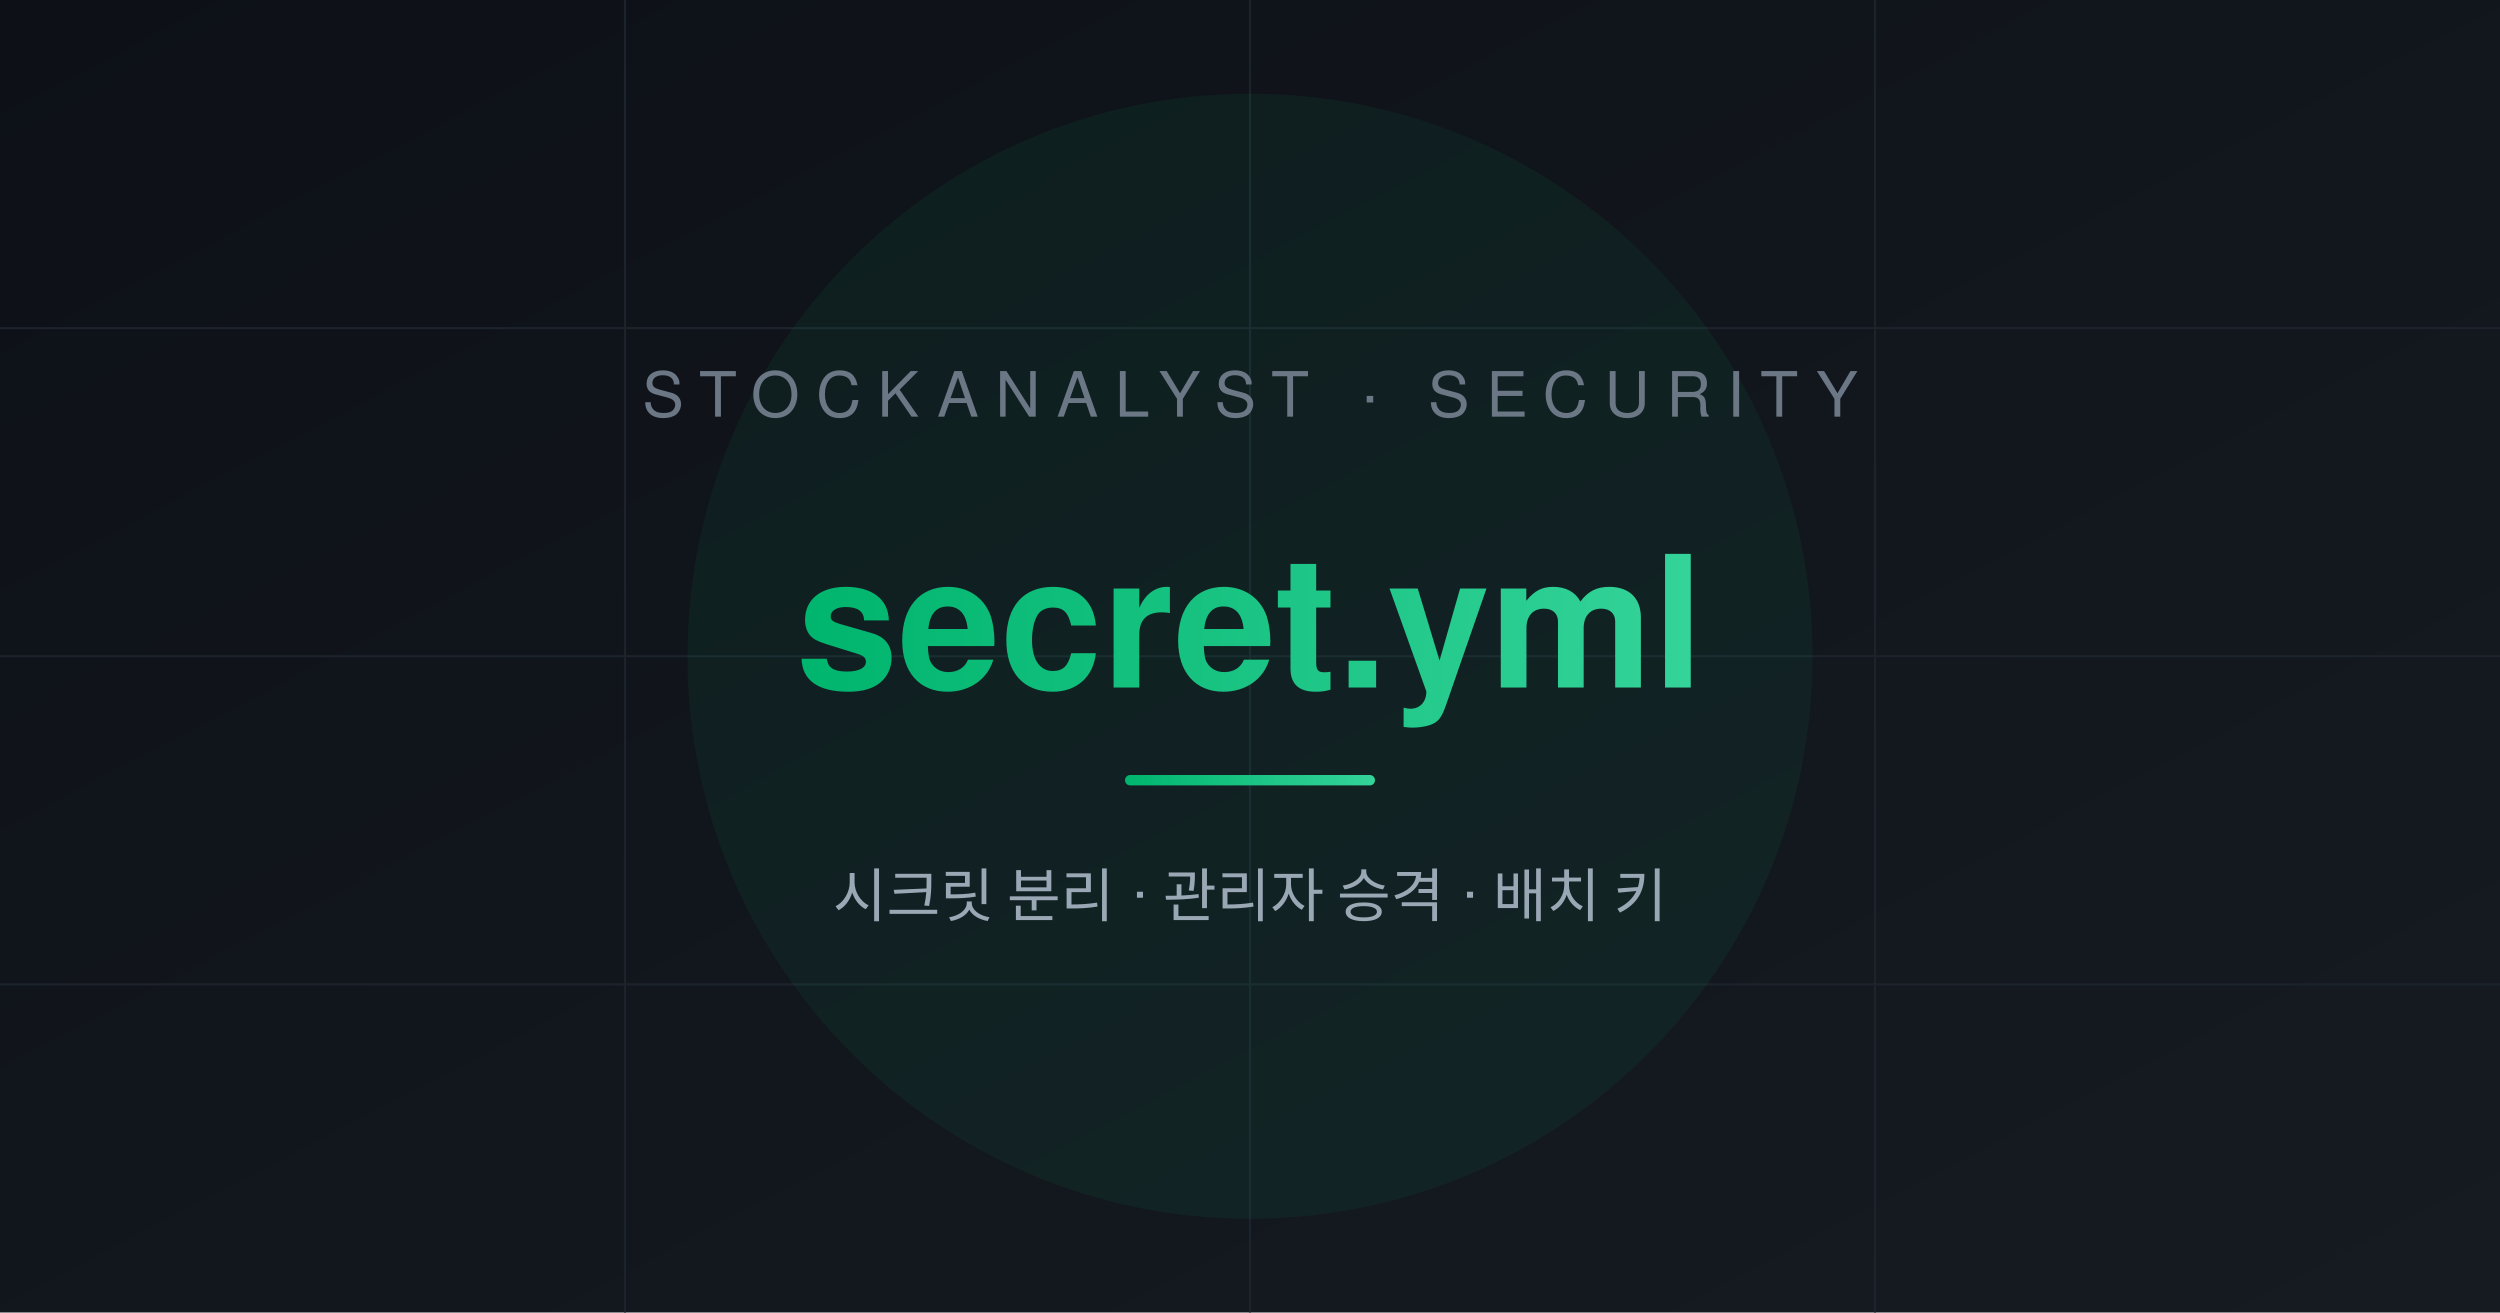
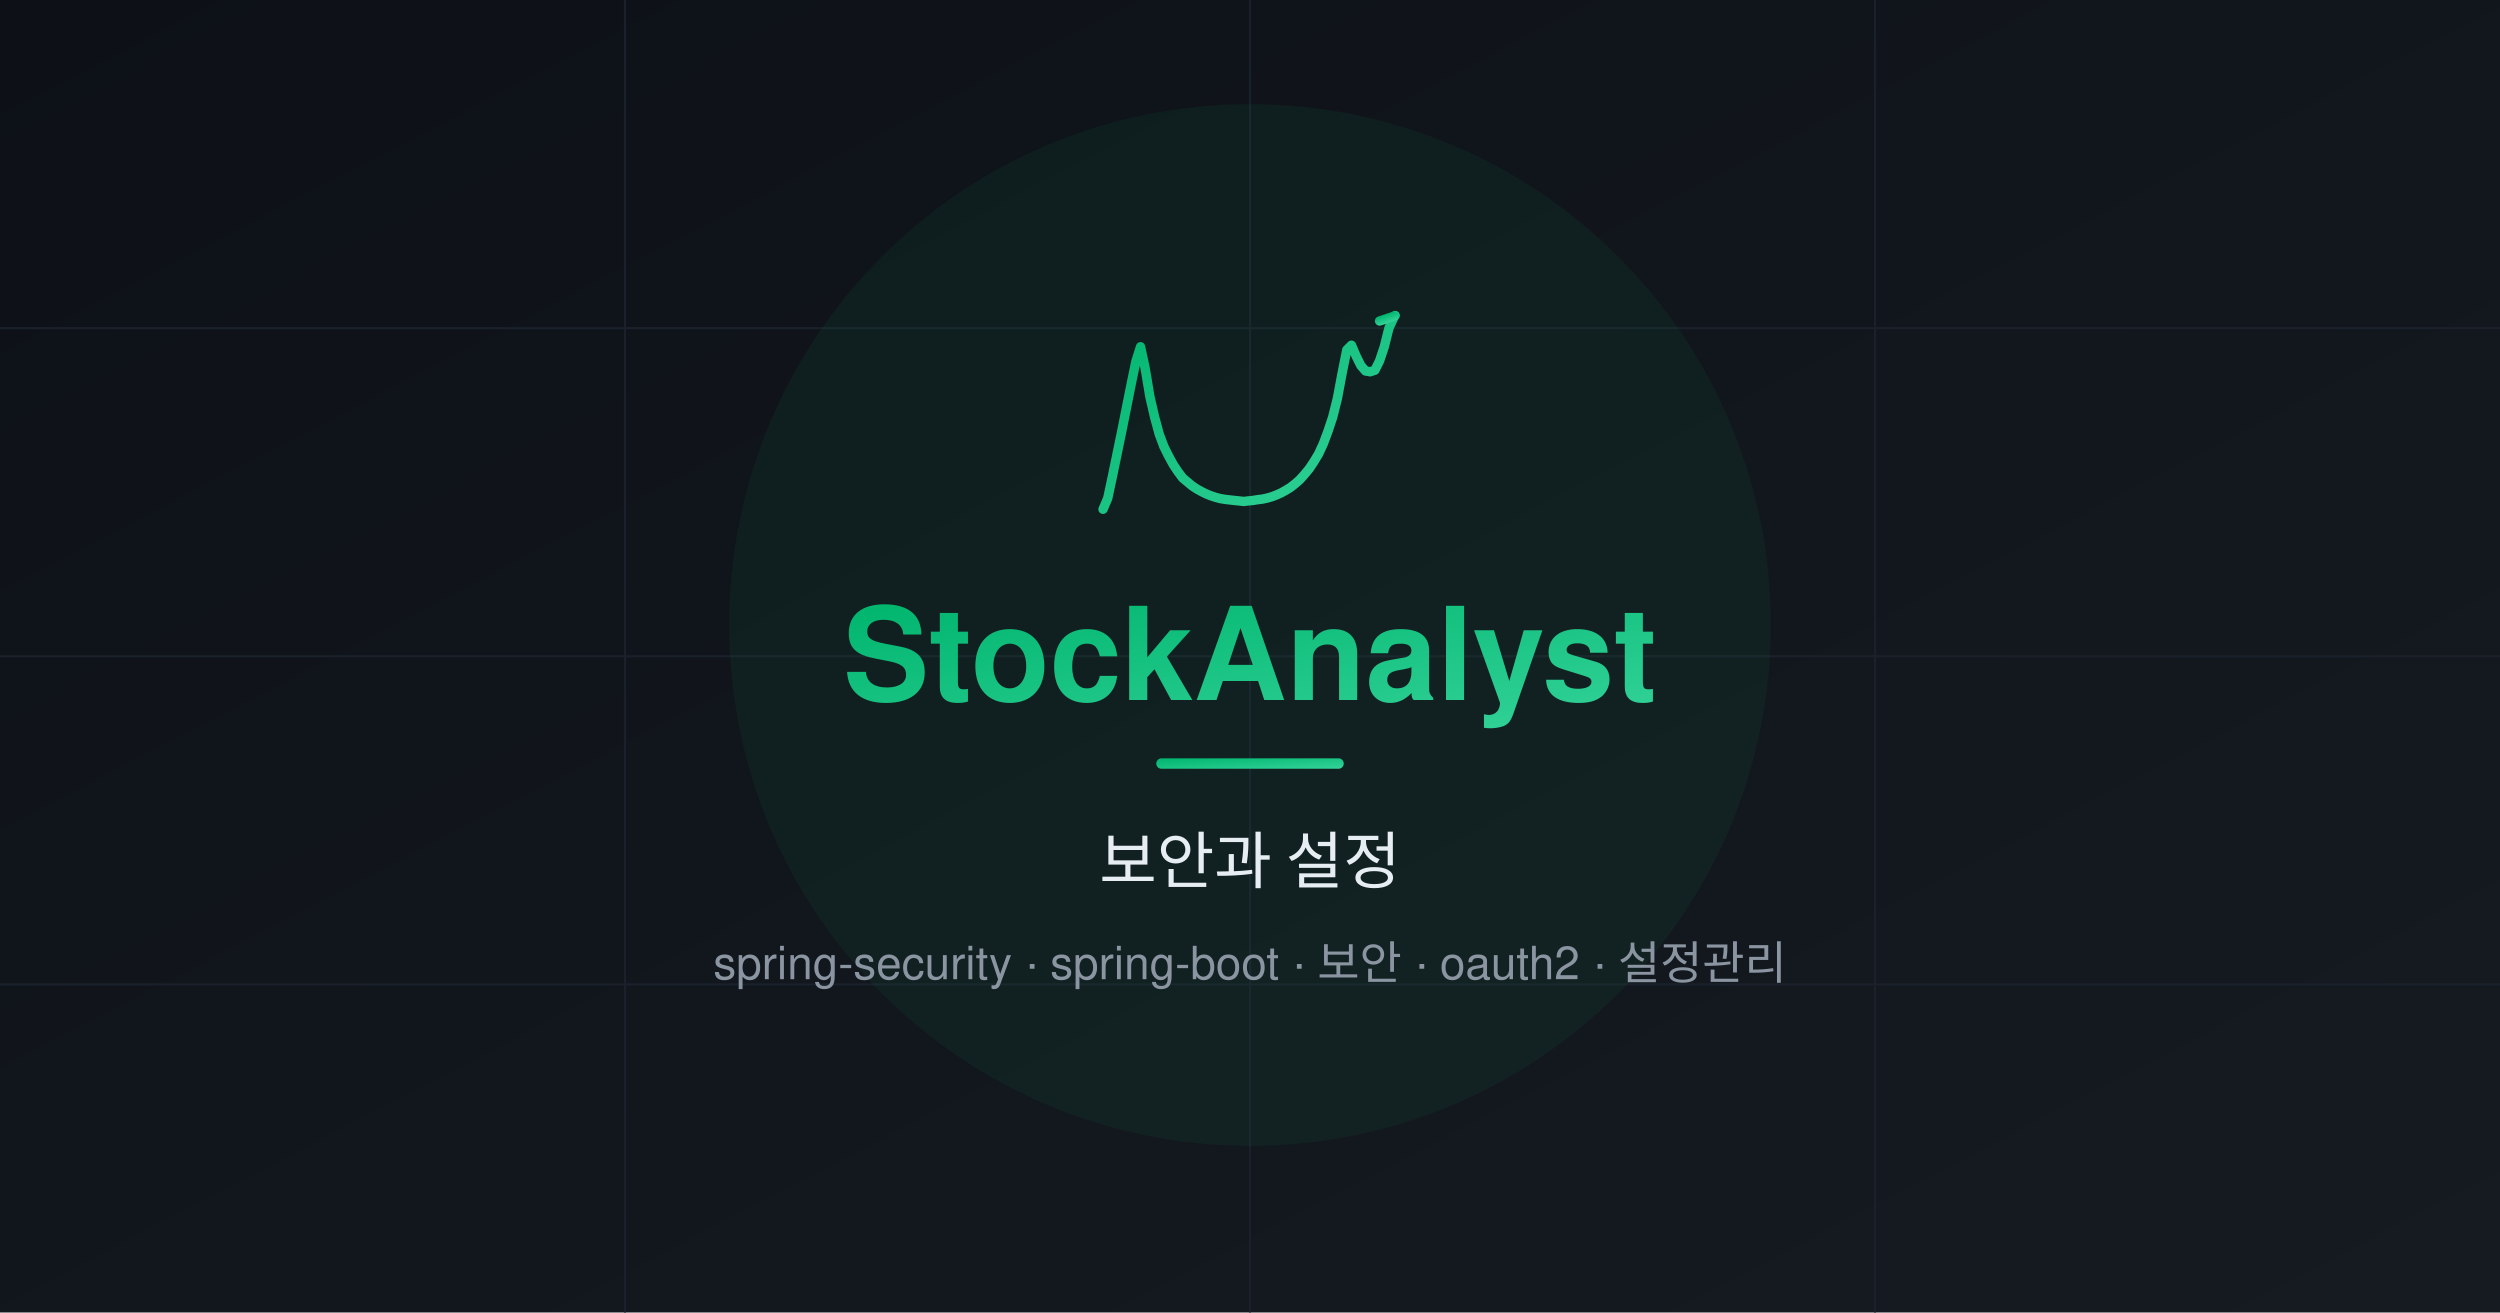
<svg xmlns="http://www.w3.org/2000/svg" viewBox="0 0 1200 630" width="1200" height="630">
  <defs>
    <linearGradient id="bg" x1="0" y1="0" x2="1" y2="1">
      <stop offset="0%" stop-color="#0d1117" />
      <stop offset="100%" stop-color="#161b22" />
    </linearGradient>
-     <linearGradient id="accent" x1="0" y1="0" x2="1" y2="0">
+     <linearGradient id="accent" x1="0" y1="0" x2="1" y2="1">
      <stop offset="0%" stop-color="#00b56e" />
      <stop offset="100%" stop-color="#34d399" />
    </linearGradient>
  </defs>
  <rect width="1200" height="630" fill="url(#bg)" />
-   <g stroke="#1c232c" stroke-width="1">
+   <g stroke="#1a212a" stroke-width="1">
    <path d="M0 157.5H1200M0 315H1200M0 472.5H1200M300 0V630M600 0V630M900 0V630" />
  </g>
-   <circle cx="600" cy="315" r="270" fill="#00a362" opacity="0.08" />
-   <text x="600" y="200" text-anchor="middle" font-family="Helvetica, Arial, sans-serif" font-size="30" fill="#6b7785" letter-spacing="8">STOCKANALYST · SECURITY</text>
-   <text x="600" y="330" text-anchor="middle" font-family="Helvetica, Arial, sans-serif" font-size="88" font-weight="bold" fill="url(#accent)">secret.yml</text>
-   <rect x="540" y="372" width="120" height="5" rx="2.5" fill="url(#accent)" />
-   <text x="600" y="440" text-anchor="middle" font-family="Helvetica, Arial, sans-serif" font-size="28" fill="#9aa7b4">시크릿 분리 · 관리자 승격 · 배치 키</text>
+   <circle cx="600" cy="300" r="250" fill="#00b56e" opacity="0.06" />
+   <g transform="translate(503.2,101.2) scale(0.375)">
+     <g fill="none" stroke="url(#accent)" stroke-width="12" stroke-linecap="round" stroke-linejoin="round">
+       <polyline points="70,382.0 76,368.0 82,340.0 88,311.0 94,282.0 100,252.0 106,222.0 112,193.0 118,174.0 124,202.0 130,238.0 136,264.0 142,286.0 148,302.0 154,314.0 160,325.0 166,334.0 172,342.0 178,347.0 184,352.0 190,356.0 196,359.3 202,362.3 208,364.7 214,366.7 220,368.3 226,369.3 232,370.0 238,370.7 244,371.3 250,372.0 256,371.3 262,370.7 268,369.7 274,369.0 280,367.7 286,366.0 292,363.7 298,361.0 304,357.7 310,354.0 316,349.3 322,344.0 328,337.3 334,330.0 340,321.0 346,311.0 352,298.0 358,282.0 364,264.0 370,240.0 376,208.0 382,178.0 388,172.0 394,186.0 400,198.0 406,205.0 412,206.0 418,204.0 424,192.0 430,174.0 436,150.0 442,137.0 444,134.0" />
+       <path d="M424 141 L442 135" />
+     </g>
+   </g>
+   <text x="600" y="336" text-anchor="middle" font-family="'Helvetica Neue', Helvetica, Arial, 'Apple SD Gothic Neo', 'Malgun Gothic', sans-serif" font-size="62" font-weight="bold" fill="url(#accent)">StockAnalyst</text>
+   <rect x="555" y="364" width="90" height="5" rx="2.5" fill="url(#accent)" />
+   <text x="600" y="424" text-anchor="middle" font-family="'Helvetica Neue', Helvetica, Arial, 'Apple SD Gothic Neo', 'Malgun Gothic', sans-serif" font-size="30" fill="#e6edf3">보안과 설정</text>
+   <text x="600" y="470" text-anchor="middle" font-family="'Helvetica Neue', Helvetica, Arial, 'Apple SD Gothic Neo', 'Malgun Gothic', sans-serif" font-size="22" fill="#8b95a1">spring-security · spring-boot · 보안 · oauth2 · 설정관리</text>
</svg>
